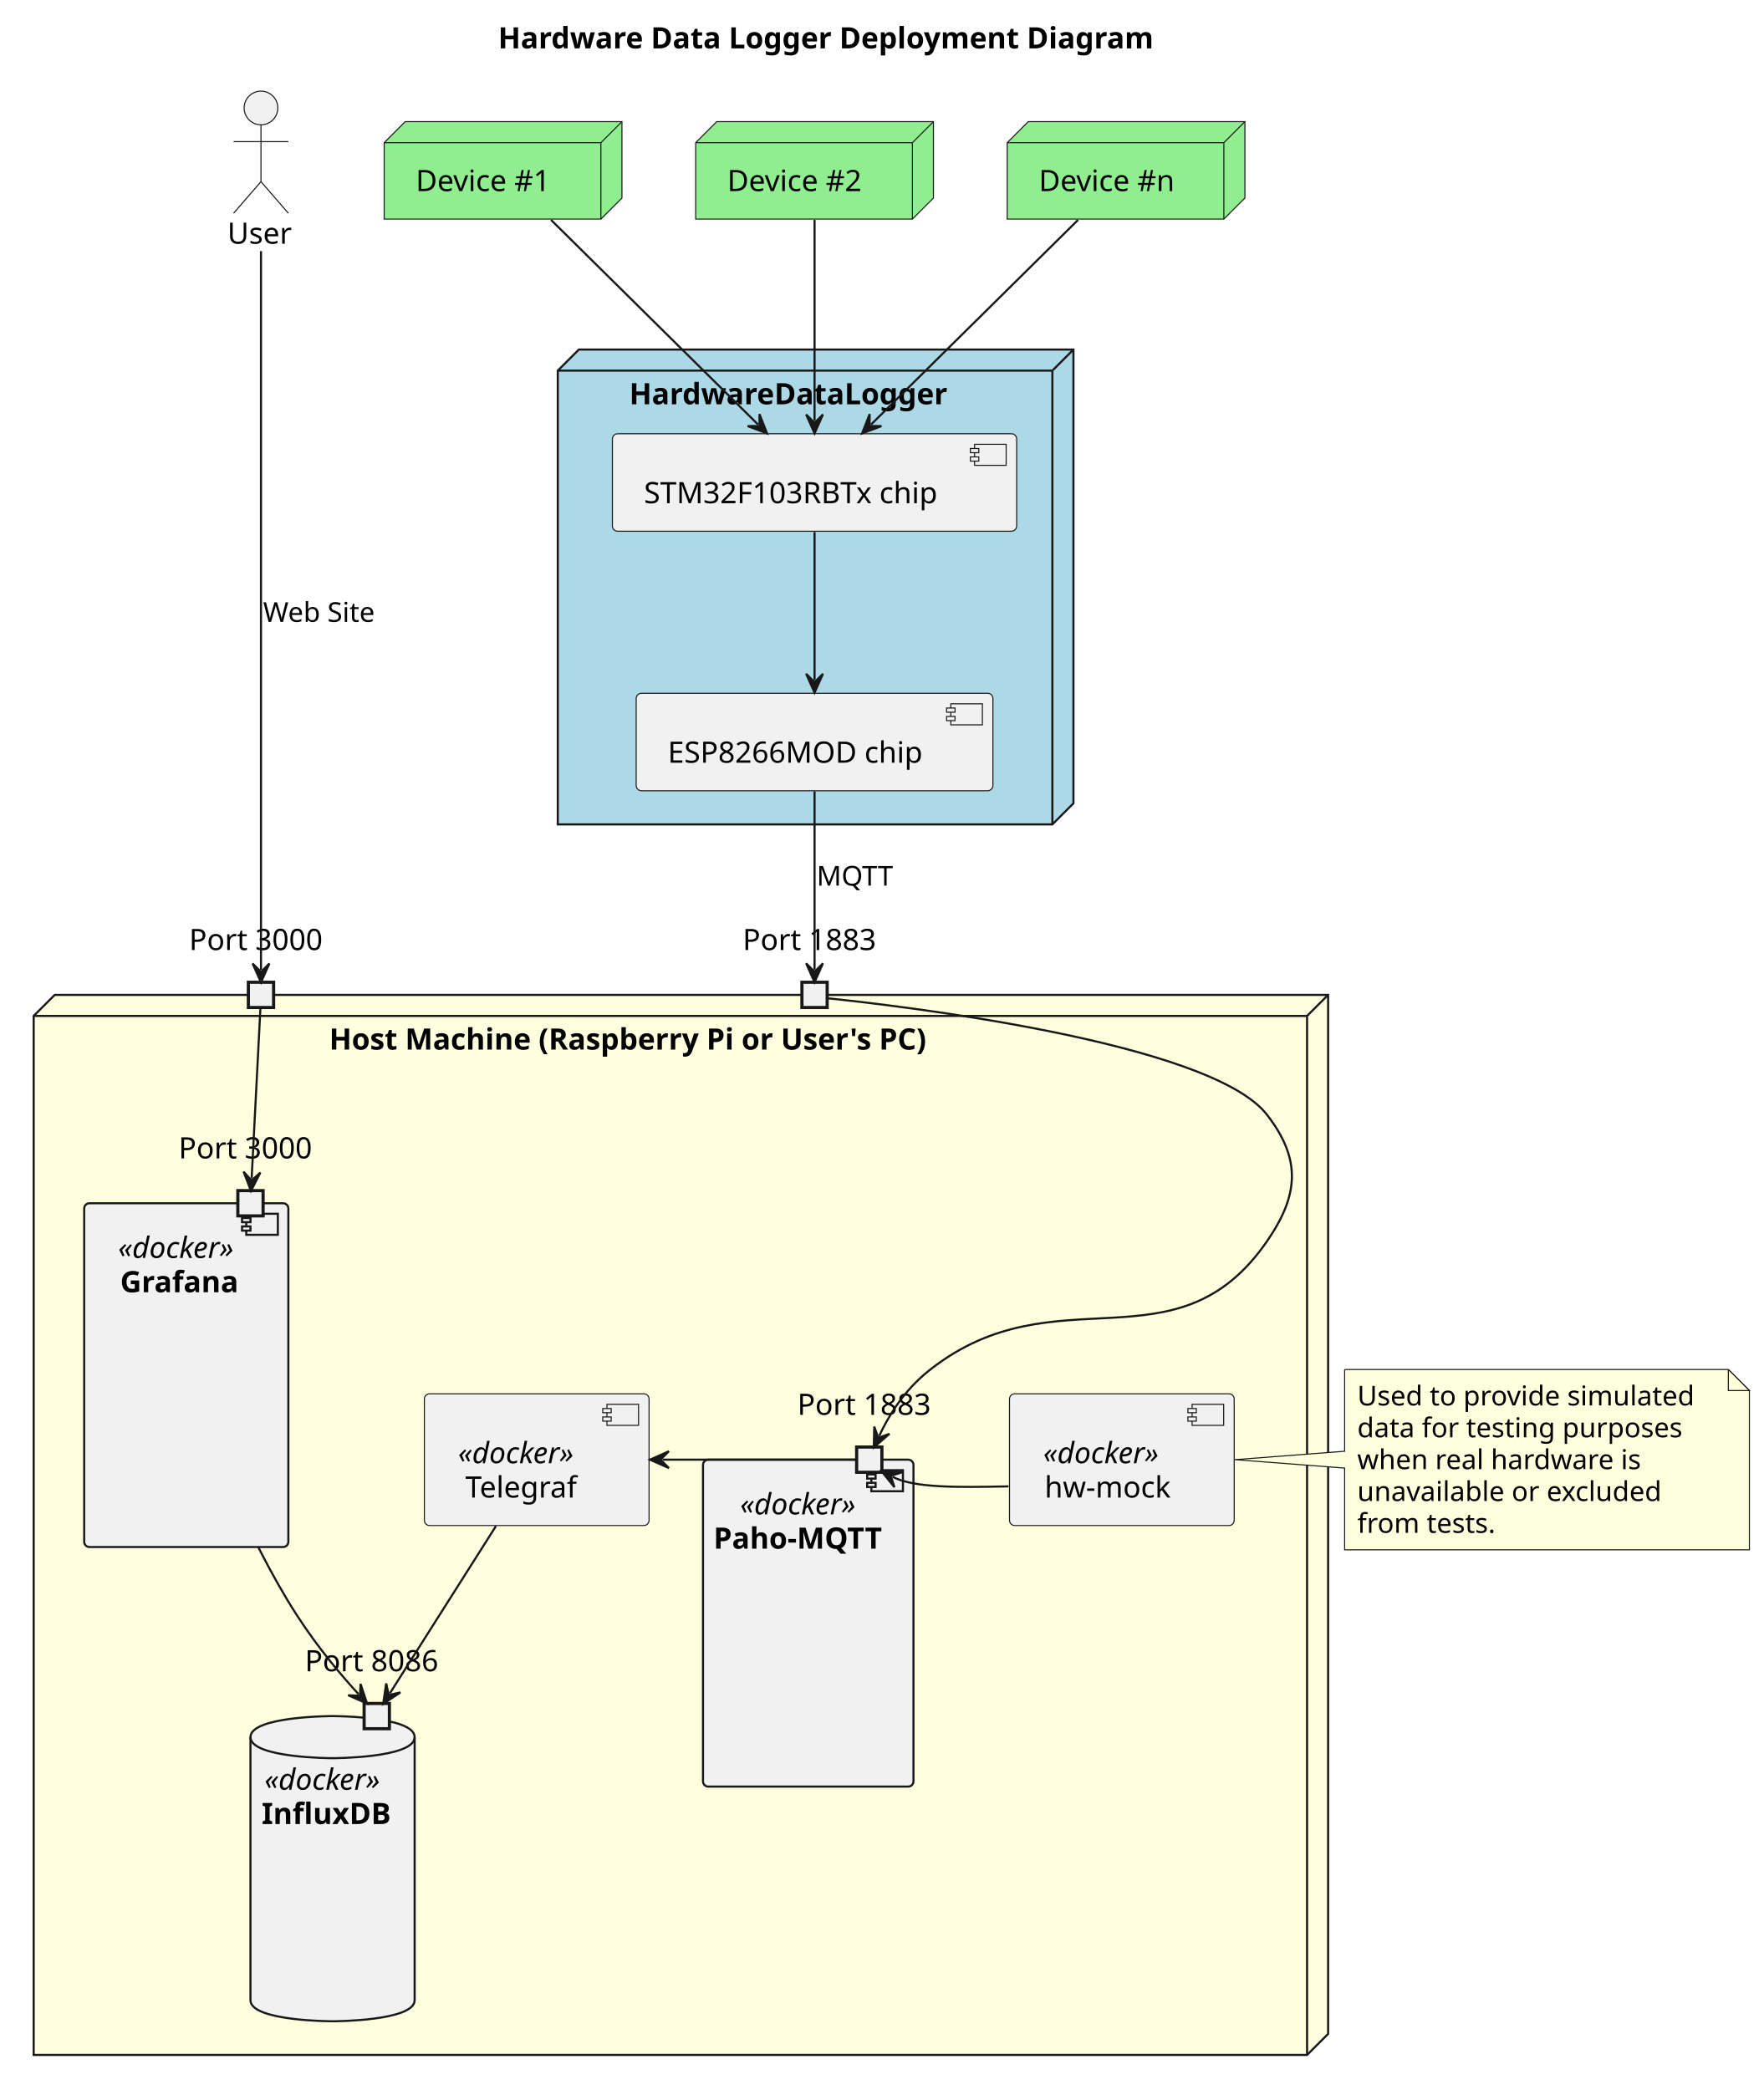
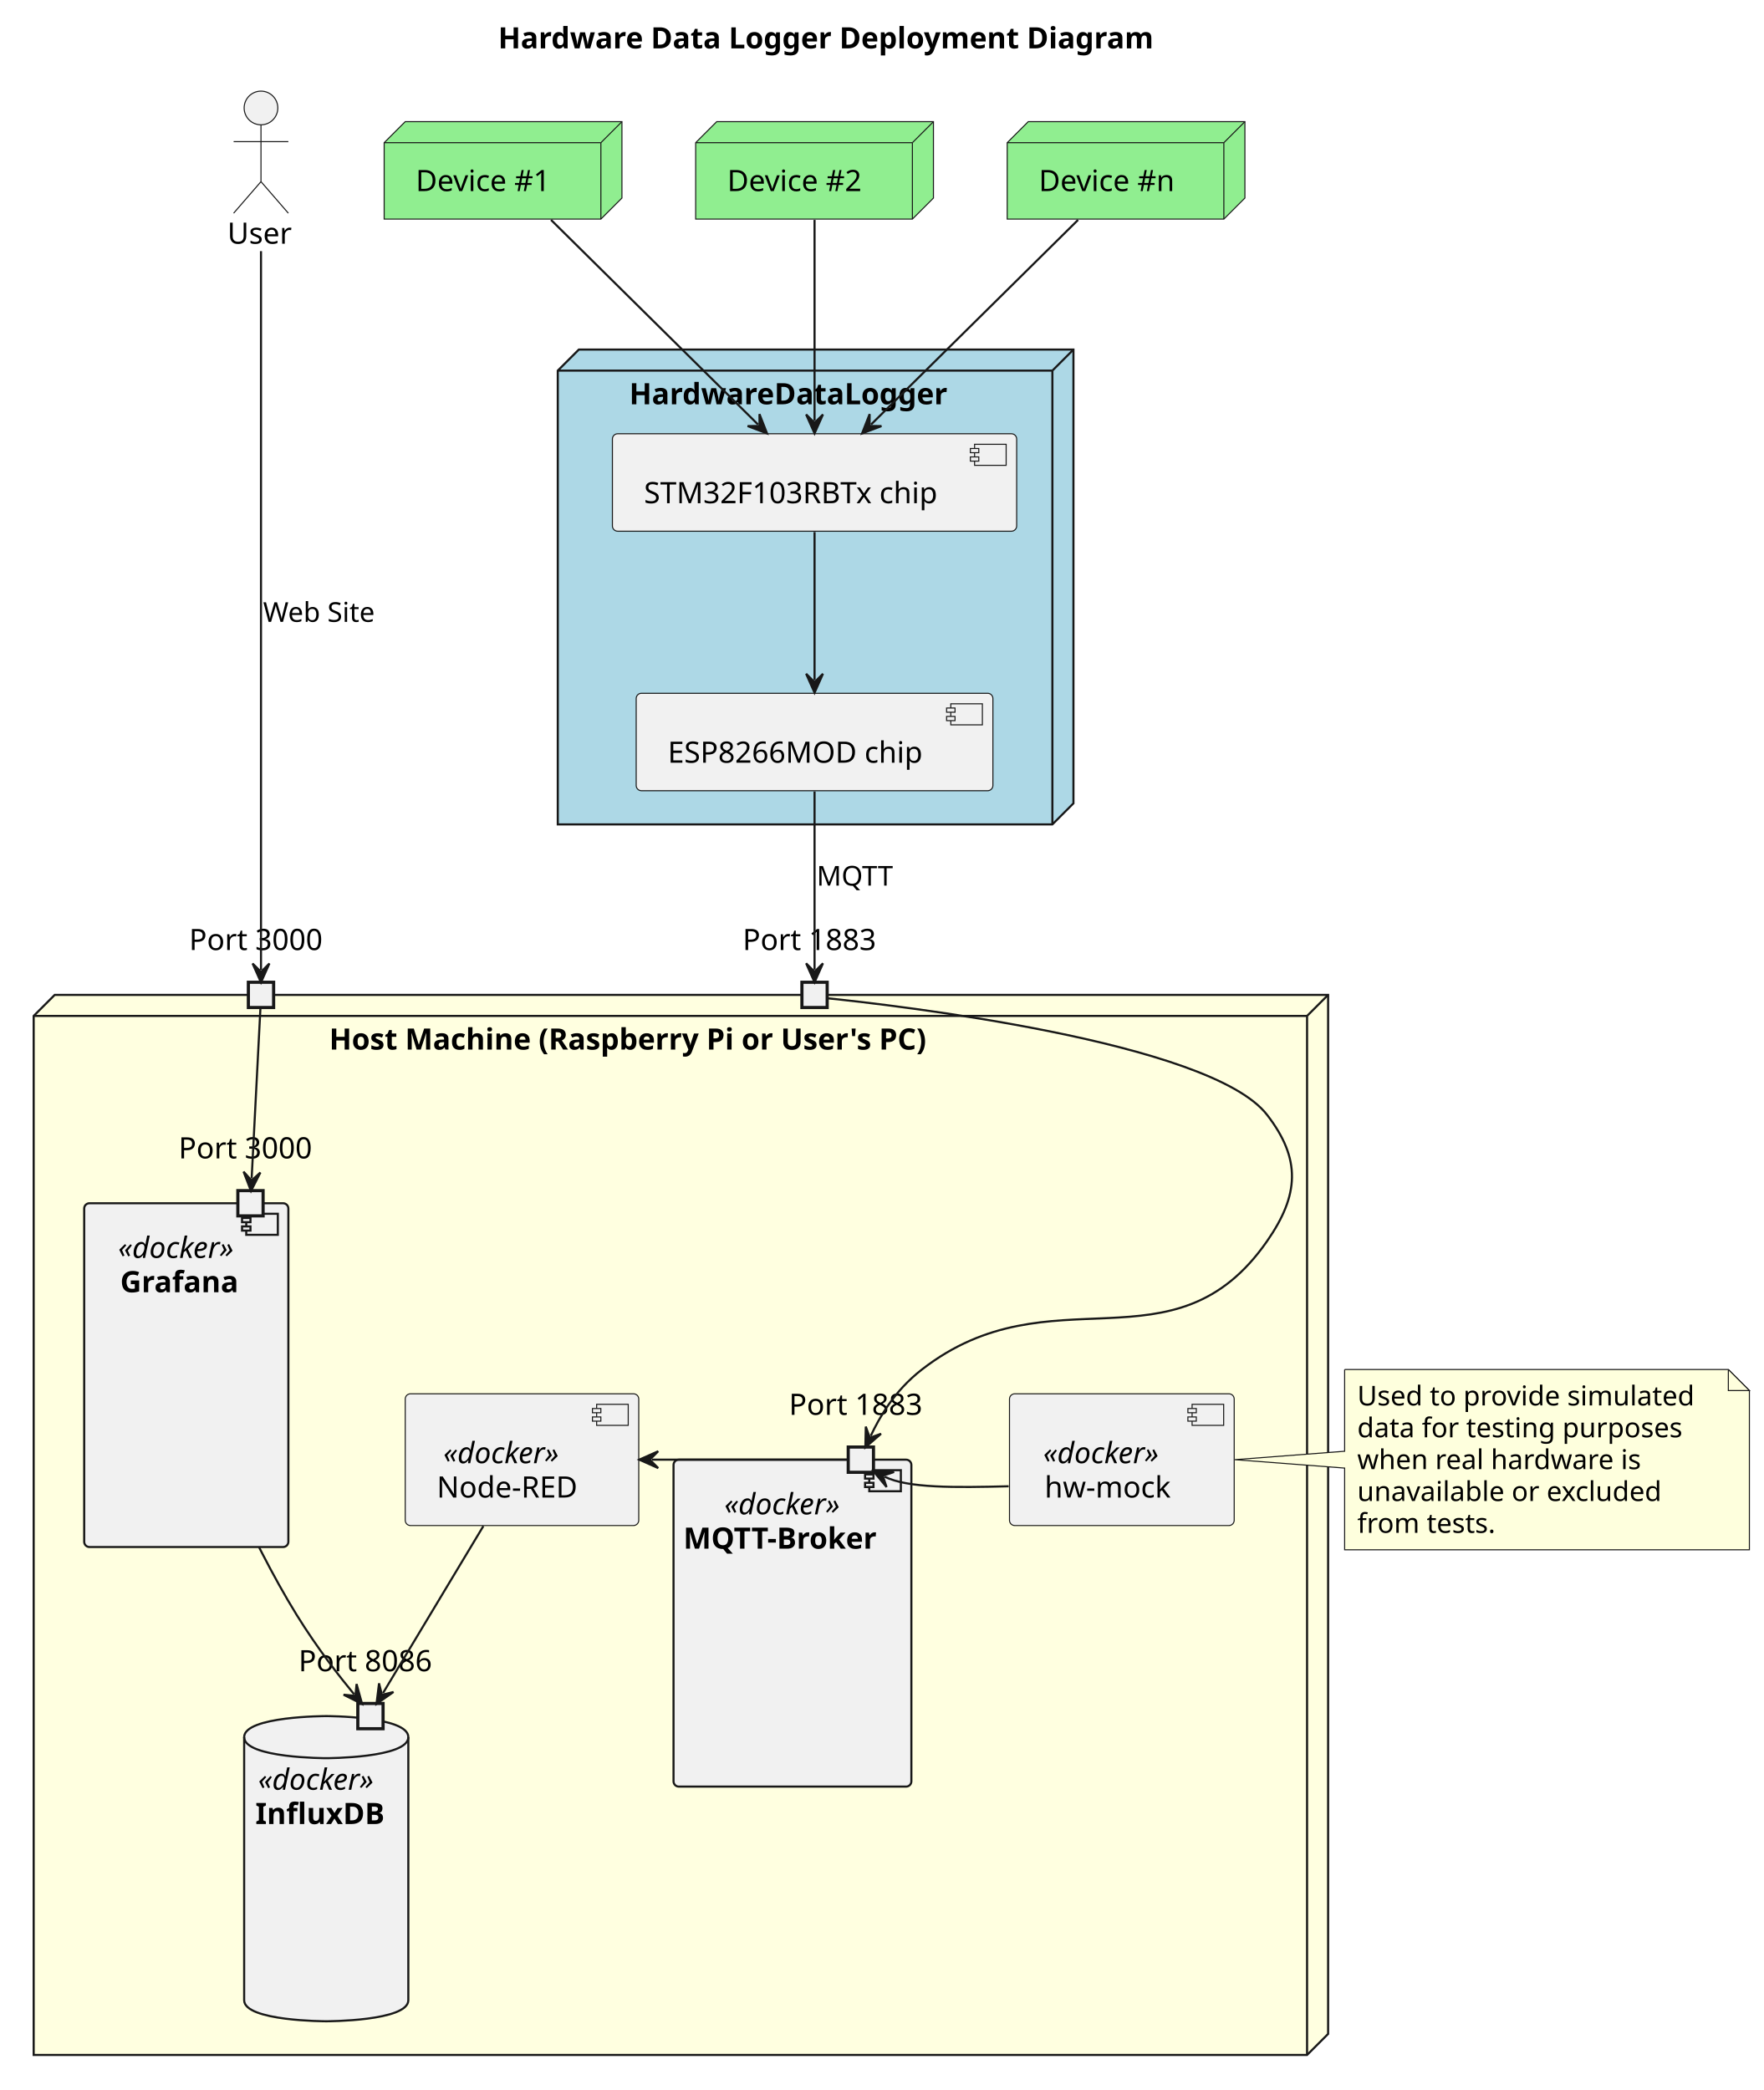
<svg xmlns="http://www.w3.org/2000/svg" contentStyleType="text/css" data-diagram-type="DESCRIPTION" height="993px" preserveAspectRatio="none" style="width:838px;height:993px;background:#FFFFFF;" version="1.1" viewBox="0 0 838 993" width="838px" zoomAndPan="magnify">
  <defs />
  <g>
-     <text fill="#000000" font-family="sans-serif" font-size="14" font-weight="bold" lengthAdjust="spacing" textLength="350.807" x="236.674" y="22.995">Hardware Data Logger Deployment Diagram</text>
-     <g id="cluster_HardwareDataLogger">
+     <g class="title" data-source-line="1">
+       <text fill="#000000" font-family="sans-serif" font-size="14" font-weight="bold" lengthAdjust="spacing" textLength="350.807" x="236.674" y="22.995">Hardware Data Logger Deployment Diagram</text>
+     </g>
+     <g class="cluster" data-entity="HardwareDataLogger" data-source-line="10" data-uid="ent0006" id="cluster_HardwareDataLogger">
      <polygon fill="#ADD8E6" points="265,176.087,275,166.087,510,166.087,510,381.687,500,391.687,265,391.687,265,176.087" style="stroke:#181818;stroke-width:1;" />
      <line style="stroke:#181818;stroke-width:1;" x1="500" x2="510" y1="176.087" y2="166.087" />
      <line style="stroke:#181818;stroke-width:1;" x1="265" x2="500" y1="176.087" y2="176.087" />
      <line style="stroke:#181818;stroke-width:1;" x1="500" x2="500" y1="176.087" y2="391.687" />
      <text fill="#000000" font-family="sans-serif" font-size="14" font-weight="bold" lengthAdjust="spacing" textLength="169.06" x="298.97" y="192.082">HardwareDataLogger</text>
    </g>
-     <g id="cluster_Host Machine (Raspberry Pi or User's PC)">
+     <g class="cluster" data-entity="Host Machine .Raspberry Pi or User.s PC." data-source-line="17" data-uid="ent0010" id="cluster_Host Machine .Raspberry Pi or User.s PC.">
      <polygon fill="#FFFFE0" points="16,482.687,26,472.687,631,472.687,631,966.347,621,976.347,16,976.347,16,482.687" style="stroke:#181818;stroke-width:1;" />
      <line style="stroke:#181818;stroke-width:1;" x1="621" x2="631" y1="482.687" y2="472.687" />
      <line style="stroke:#181818;stroke-width:1;" x1="16" x2="621" y1="482.687" y2="482.687" />
      <line style="stroke:#181818;stroke-width:1;" x1="621" x2="621" y1="482.687" y2="976.347" />
      <text fill="#000000" font-family="sans-serif" font-size="14" font-weight="bold" lengthAdjust="spacing" textLength="326.177" x="156.412" y="498.682">Host Machine (Raspberry Pi or User's PC)</text>
    </g>
-     <g id="cluster_grafana">
+     <g class="cluster" data-entity="grafana" data-source-line="21" data-uid="ent0013" id="cluster_grafana">
      <rect fill="#F1F1F1" height="163.33" rx="2.5" ry="2.5" style="stroke:#181818;stroke-width:1;" width="97" x="40" y="571.687" />
      <rect fill="#F1F1F1" height="10" style="stroke:#181818;stroke-width:1;" width="15" x="117" y="576.687" />
      <rect fill="#F1F1F1" height="2" style="stroke:#181818;stroke-width:1;" width="4" x="115" y="578.687" />
      <rect fill="#F1F1F1" height="2" style="stroke:#181818;stroke-width:1;" width="4" x="115" y="582.687" />
      <text fill="#000000" font-family="sans-serif" font-size="14" font-style="italic" lengthAdjust="spacing" textLength="64.757" x="56.122" y="597.682">«docker»</text>
      <text fill="#000000" font-family="sans-serif" font-size="14" font-weight="bold" lengthAdjust="spacing" textLength="62.795" x="57.102" y="613.979">Grafana</text>
    </g>
-     <g id="cluster_influx_db">
-       <path d="M119,825.347 C119,815.347 158,815.347 158,815.347 C158,815.347 197,815.347 197,825.347 L197,950.347 C197,960.347 158,960.347 158,960.347 C158,960.347 119,960.347 119,950.347 L119,825.347 " fill="#F1F1F1" style="stroke:#181818;stroke-width:1;" />
-       <path d="M119,825.347 C119,835.347 158,835.347 158,835.347 C158,835.347 197,835.347 197,825.347 " fill="none" style="stroke:#181818;stroke-width:1;" />
-       <text fill="#000000" font-family="sans-serif" font-size="14" font-style="italic" lengthAdjust="spacing" textLength="64.757" x="125.622" y="850.342">«docker»</text>
-       <text fill="#000000" font-family="sans-serif" font-size="14" font-weight="bold" lengthAdjust="spacing" textLength="67.355" x="124.323" y="866.639">InfluxDB</text>
+     <g class="cluster" data-entity="influx_db" data-source-line="25" data-uid="ent0015" id="cluster_influx_db">
+       <path d="M116,825.347 C116,815.347 155,815.347 155,815.347 C155,815.347 194,815.347 194,825.347 L194,950.347 C194,960.347 155,960.347 155,960.347 C155,960.347 116,960.347 116,950.347 L116,825.347" fill="#F1F1F1" style="stroke:#181818;stroke-width:1;" />
+       <path d="M116,825.347 C116,835.347 155,835.347 155,835.347 C155,835.347 194,835.347 194,825.347" fill="none" style="stroke:#181818;stroke-width:1;" />
+       <text fill="#000000" font-family="sans-serif" font-size="14" font-style="italic" lengthAdjust="spacing" textLength="64.757" x="122.622" y="850.342">«docker»</text>
+       <text fill="#000000" font-family="sans-serif" font-size="14" font-weight="bold" lengthAdjust="spacing" textLength="67.355" x="121.323" y="866.639">InfluxDB</text>
    </g>
-     <g id="cluster_Paho-MQTT">
-       <rect fill="#F1F1F1" height="155.33" rx="2.5" ry="2.5" style="stroke:#181818;stroke-width:1;" width="100" x="334" y="693.517" />
-       <rect fill="#F1F1F1" height="10" style="stroke:#181818;stroke-width:1;" width="15" x="414" y="698.517" />
-       <rect fill="#F1F1F1" height="2" style="stroke:#181818;stroke-width:1;" width="4" x="412" y="700.517" />
-       <rect fill="#F1F1F1" height="2" style="stroke:#181818;stroke-width:1;" width="4" x="412" y="704.517" />
-       <text fill="#000000" font-family="sans-serif" font-size="14" font-style="italic" lengthAdjust="spacing" textLength="64.757" x="351.622" y="719.512">«docker»</text>
-       <text fill="#000000" font-family="sans-serif" font-size="14" font-weight="bold" lengthAdjust="spacing" textLength="90.036" x="338.982" y="735.809">Paho-MQTT</text>
+     <g class="cluster" data-entity="MQTT-Broker" data-source-line="32" data-uid="ent0018" id="cluster_MQTT-Broker">
+       <rect fill="#F1F1F1" height="155.33" rx="2.5" ry="2.5" style="stroke:#181818;stroke-width:1;" width="113" x="320" y="693.517" />
+       <rect fill="#F1F1F1" height="10" style="stroke:#181818;stroke-width:1;" width="15" x="413" y="698.517" />
+       <rect fill="#F1F1F1" height="2" style="stroke:#181818;stroke-width:1;" width="4" x="411" y="700.517" />
+       <rect fill="#F1F1F1" height="2" style="stroke:#181818;stroke-width:1;" width="4" x="411" y="704.517" />
+       <text fill="#000000" font-family="sans-serif" font-size="14" font-style="italic" lengthAdjust="spacing" textLength="64.757" x="344.122" y="719.512">«docker»</text>
+       <text fill="#000000" font-family="sans-serif" font-size="14" font-weight="bold" lengthAdjust="spacing" textLength="103.647" x="324.677" y="735.809">MQTT-Broker</text>
    </g>
-     <g id="elem_STM32F103RBTx chip">
+     <g class="entity" data-entity="STM32F103RBTx chip" data-source-line="11" data-uid="ent0007" id="entity_STM32F103RBTx chip">
      <rect fill="#F1F1F1" height="46.297" rx="2.5" ry="2.5" style="stroke:#181818;stroke-width:0.5;" width="192.072" x="290.96" y="206.087" />
      <rect fill="#F1F1F1" height="10" style="stroke:#181818;stroke-width:0.5;" width="15" x="463.032" y="211.087" />
      <rect fill="#F1F1F1" height="2" style="stroke:#181818;stroke-width:0.5;" width="4" x="461.032" y="213.087" />
      <rect fill="#F1F1F1" height="2" style="stroke:#181818;stroke-width:0.5;" width="4" x="461.032" y="217.087" />
      <text fill="#000000" font-family="sans-serif" font-size="14" lengthAdjust="spacing" textLength="152.072" x="305.96" y="239.082">STM32F103RBTx chip</text>
    </g>
-     <g id="elem_ESP8266MOD chip">
+     <g class="entity" data-entity="ESP8266MOD chip" data-source-line="12" data-uid="ent0008" id="entity_ESP8266MOD chip">
      <rect fill="#F1F1F1" height="46.297" rx="2.5" ry="2.5" style="stroke:#181818;stroke-width:0.5;" width="169.48" x="302.26" y="329.387" />
      <rect fill="#F1F1F1" height="10" style="stroke:#181818;stroke-width:0.5;" width="15" x="451.74" y="334.387" />
      <rect fill="#F1F1F1" height="2" style="stroke:#181818;stroke-width:0.5;" width="4" x="449.74" y="336.387" />
      <rect fill="#F1F1F1" height="2" style="stroke:#181818;stroke-width:0.5;" width="4" x="449.74" y="340.387" />
      <text fill="#000000" font-family="sans-serif" font-size="14" lengthAdjust="spacing" textLength="129.48" x="317.26" y="362.382">ESP8266MOD chip</text>
    </g>
-     <text fill="#000000" font-family="sans-serif" font-size="14" lengthAdjust="spacing" textLength="68.332" x="89.834" y="451.385">Port 3000</text>
-     <rect fill="#F1F1F1" height="12" style="stroke:#181818;stroke-width:1.5;" width="12" x="118" y="466.687" />
-     <text fill="#000000" font-family="sans-serif" font-size="14" lengthAdjust="spacing" textLength="68.332" x="352.834" y="451.385">Port 1883</text>
-     <rect fill="#F1F1F1" height="12" style="stroke:#181818;stroke-width:1.5;" width="12" x="381" y="466.687" />
-     <text fill="#000000" font-family="sans-serif" font-size="14" lengthAdjust="spacing" textLength="68.332" x="84.834" y="550.385">Port 3000</text>
-     <rect fill="#F1F1F1" height="12" style="stroke:#181818;stroke-width:1.5;" width="12" x="113" y="565.687" />
-     <text fill="#000000" font-family="sans-serif" font-size="14" lengthAdjust="spacing" textLength="68.332" x="144.834" y="794.045">Port 8086</text>
-     <rect fill="#F1F1F1" height="12" style="stroke:#181818;stroke-width:1.5;" width="12" x="173" y="809.347" />
-     <g id="elem_telegraf">
-       <rect fill="#F1F1F1" height="62.594" rx="2.5" ry="2.5" style="stroke:#181818;stroke-width:0.5;" width="106.757" x="201.62" y="662.217" />
-       <rect fill="#F1F1F1" height="10" style="stroke:#181818;stroke-width:0.5;" width="15" x="288.377" y="667.217" />
-       <rect fill="#F1F1F1" height="2" style="stroke:#181818;stroke-width:0.5;" width="4" x="286.377" y="669.217" />
-       <rect fill="#F1F1F1" height="2" style="stroke:#181818;stroke-width:0.5;" width="4" x="286.377" y="673.217" />
-       <text fill="#000000" font-family="sans-serif" font-size="14" font-style="italic" lengthAdjust="spacing" textLength="64.757" x="217.62" y="695.212">«docker»</text>
-       <text fill="#000000" font-family="sans-serif" font-size="14" lengthAdjust="spacing" textLength="57.818" x="221.089" y="711.509">Telegraf</text>
+     <g class="entity" data-entity="Port 3000" data-source-line="18" data-uid="ent0011" id="entity_Port 3000">
+       <text fill="#000000" font-family="sans-serif" font-size="14" lengthAdjust="spacing" textLength="68.332" x="89.834" y="451.385">Port 3000</text>
+       <rect fill="#F1F1F1" height="12" style="stroke:#181818;stroke-width:1.5;" width="12" x="118" y="466.687" />
    </g>
-     <text fill="#000000" font-family="sans-serif" font-size="14" lengthAdjust="spacing" textLength="68.332" x="378.834" y="672.215">Port 1883</text>
-     <rect fill="#F1F1F1" height="12" style="stroke:#181818;stroke-width:1.5;" width="12" x="407" y="687.517" />
-     <g id="elem_hw_mock">
+     <g class="entity" data-entity="Port 1883" data-source-line="19" data-uid="ent0012" id="entity_Port 1883">
+       <text fill="#000000" font-family="sans-serif" font-size="14" lengthAdjust="spacing" textLength="68.332" x="352.834" y="451.385">Port 1883</text>
+       <rect fill="#F1F1F1" height="12" style="stroke:#181818;stroke-width:1.5;" width="12" x="381" y="466.687" />
+     </g>
+     <g class="entity" data-entity="grafana_web" data-source-line="22" data-uid="ent0014" id="entity_grafana_web">
+       <text fill="#000000" font-family="sans-serif" font-size="14" lengthAdjust="spacing" textLength="68.332" x="84.834" y="550.385">Port 3000</text>
+       <rect fill="#F1F1F1" height="12" style="stroke:#181818;stroke-width:1.5;" width="12" x="113" y="565.687" />
+     </g>
+     <g class="entity" data-entity="influx_io" data-source-line="26" data-uid="ent0016" id="entity_influx_io">
+       <text fill="#000000" font-family="sans-serif" font-size="14" lengthAdjust="spacing" textLength="68.332" x="141.834" y="794.045">Port 8086</text>
+       <rect fill="#F1F1F1" height="12" style="stroke:#181818;stroke-width:1.5;" width="12" x="170" y="809.347" />
+     </g>
+     <g class="entity" data-entity="node_red" data-source-line="29" data-uid="ent0017" id="entity_node_red">
+       <rect fill="#F1F1F1" height="62.594" rx="2.5" ry="2.5" style="stroke:#181818;stroke-width:0.5;" width="110.943" x="192.53" y="662.217" />
+       <rect fill="#F1F1F1" height="10" style="stroke:#181818;stroke-width:0.5;" width="15" x="283.473" y="667.217" />
+       <rect fill="#F1F1F1" height="2" style="stroke:#181818;stroke-width:0.5;" width="4" x="281.473" y="669.217" />
+       <rect fill="#F1F1F1" height="2" style="stroke:#181818;stroke-width:0.5;" width="4" x="281.473" y="673.217" />
+       <text fill="#000000" font-family="sans-serif" font-size="14" font-style="italic" lengthAdjust="spacing" textLength="64.757" x="210.623" y="695.212">«docker»</text>
+       <text fill="#000000" font-family="sans-serif" font-size="14" lengthAdjust="spacing" textLength="70.943" x="207.53" y="711.509">Node-RED</text>
+     </g>
+     <g class="entity" data-entity="mqtt_io" data-source-line="33" data-uid="ent0019" id="entity_mqtt_io">
+       <text fill="#000000" font-family="sans-serif" font-size="14" lengthAdjust="spacing" textLength="68.332" x="374.834" y="672.215">Port 1883</text>
+       <rect fill="#F1F1F1" height="12" style="stroke:#181818;stroke-width:1.5;" width="12" x="403" y="687.517" />
+     </g>
+     <g class="entity" data-entity="hw_mock" data-source-line="36" data-uid="ent0020" id="entity_hw_mock">
      <rect fill="#F1F1F1" height="62.594" rx="2.5" ry="2.5" style="stroke:#181818;stroke-width:0.5;" width="106.757" x="479.62" y="662.217" />
      <rect fill="#F1F1F1" height="10" style="stroke:#181818;stroke-width:0.5;" width="15" x="566.377" y="667.217" />
      <rect fill="#F1F1F1" height="2" style="stroke:#181818;stroke-width:0.5;" width="4" x="564.377" y="669.217" />
      <rect fill="#F1F1F1" height="2" style="stroke:#181818;stroke-width:0.5;" width="4" x="564.377" y="673.217" />
      <text fill="#000000" font-family="sans-serif" font-size="14" font-style="italic" lengthAdjust="spacing" textLength="64.757" x="495.62" y="695.212">«docker»</text>
      <text fill="#000000" font-family="sans-serif" font-size="14" lengthAdjust="spacing" textLength="63.383" x="496.307" y="711.509">hw-mock</text>
    </g>
-     <g id="elem_User">
+     <g class="entity" data-entity="User" data-source-line="4" data-uid="ent0002" id="entity_User">
      <ellipse cx="123.995" cy="51.297" fill="#F1F1F1" rx="8" ry="8" style="stroke:#181818;stroke-width:0.5;" />
-       <path d="M123.995,59.297 L123.995,86.297 M110.995,67.297 L136.995,67.297 M123.995,86.297 L110.995,101.297 M123.995,86.297 L136.995,101.297 " fill="none" style="stroke:#181818;stroke-width:0.5;" />
+       <path d="M123.995,59.297 L123.995,86.297 M110.995,67.297 L136.995,67.297 M123.995,86.297 L110.995,101.297 M123.995,86.297 L136.995,101.297" fill="none" style="stroke:#181818;stroke-width:0.5;" />
      <text fill="#000000" font-family="sans-serif" font-size="14" lengthAdjust="spacing" textLength="31.91" x="108.04" y="115.792">User</text>
    </g>
-     <g id="elem_device_1">
+     <g class="entity" data-entity="device_1" data-source-line="6" data-uid="ent0003" id="entity_device_1">
      <polygon fill="#90EE90" points="182.52,67.797,192.52,57.797,295.487,57.797,295.487,94.094,285.487,104.094,182.52,104.094,182.52,67.797" style="stroke:#181818;stroke-width:0.5;" />
      <line style="stroke:#181818;stroke-width:0.5;" x1="285.487" x2="295.487" y1="67.797" y2="57.797" />
      <line style="stroke:#181818;stroke-width:0.5;" x1="182.52" x2="285.487" y1="67.797" y2="67.797" />
      <line style="stroke:#181818;stroke-width:0.5;" x1="285.487" x2="285.487" y1="67.797" y2="104.094" />
      <text fill="#000000" font-family="sans-serif" font-size="14" lengthAdjust="spacing" textLength="72.967" x="197.52" y="90.792">Device #1</text>
    </g>
-     <g id="elem_device_2">
+     <g class="entity" data-entity="device_2" data-source-line="7" data-uid="ent0004" id="entity_device_2">
      <polygon fill="#90EE90" points="330.52,67.797,340.52,57.797,443.487,57.797,443.487,94.094,433.487,104.094,330.52,104.094,330.52,67.797" style="stroke:#181818;stroke-width:0.5;" />
      <line style="stroke:#181818;stroke-width:0.5;" x1="433.487" x2="443.487" y1="67.797" y2="57.797" />
      <line style="stroke:#181818;stroke-width:0.5;" x1="330.52" x2="433.487" y1="67.797" y2="67.797" />
      <line style="stroke:#181818;stroke-width:0.5;" x1="433.487" x2="433.487" y1="67.797" y2="104.094" />
      <text fill="#000000" font-family="sans-serif" font-size="14" lengthAdjust="spacing" textLength="72.967" x="345.52" y="90.792">Device #2</text>
    </g>
-     <g id="elem_device_n">
+     <g class="entity" data-entity="device_n" data-source-line="8" data-uid="ent0005" id="entity_device_n">
      <polygon fill="#90EE90" points="478.53,67.797,488.53,57.797,591.463,57.797,591.463,94.094,581.463,104.094,478.53,104.094,478.53,67.797" style="stroke:#181818;stroke-width:0.5;" />
      <line style="stroke:#181818;stroke-width:0.5;" x1="581.463" x2="591.463" y1="67.797" y2="57.797" />
      <line style="stroke:#181818;stroke-width:0.5;" x1="478.53" x2="581.463" y1="67.797" y2="67.797" />
      <line style="stroke:#181818;stroke-width:0.5;" x1="581.463" x2="581.463" y1="67.797" y2="104.094" />
      <text fill="#000000" font-family="sans-serif" font-size="14" lengthAdjust="spacing" textLength="72.933" x="493.53" y="90.792">Device #n</text>
    </g>
-     <g id="elem_GMN30">
-       <path d="M638.85,650.687 L638.85,689.517 L586.66,693.517 L638.85,697.517 L638.85,736.351 A0,0 0 0 0 638.85,736.351 L831.154,736.351 A0,0 0 0 0 831.154,736.351 L831.154,660.687 L821.154,650.687 L638.85,650.687 A0,0 0 0 0 638.85,650.687 " fill="#FEFFDD" style="stroke:#181818;stroke-width:0.5;" />
-       <path d="M821.154,650.687 L821.154,660.687 L831.154,660.687 L821.154,650.687 " fill="#FEFFDD" style="stroke:#181818;stroke-width:0.5;" />
+     <g class="entity" data-entity="GMN30" data-source-line="50" data-uid="ent0031" id="entity_GMN30">
+       <path d="M638.85,650.687 L638.85,689.517 L586.66,693.517 L638.85,697.517 L638.85,736.351 A0,0 0 0 0 638.85,736.351 L831.154,736.351 A0,0 0 0 0 831.154,736.351 L831.154,660.687 L821.154,650.687 L638.85,650.687 A0,0 0 0 0 638.85,650.687" fill="#FEFFDD" style="stroke:#181818;stroke-width:0.5;" />
+       <path d="M821.154,650.687 L821.154,660.687 L831.154,660.687 L821.154,650.687" fill="#FEFFDD" style="stroke:#181818;stroke-width:0.5;" />
      <text fill="#000000" font-family="sans-serif" font-size="13" lengthAdjust="spacing" textLength="171.304" x="644.85" y="667.754">Used to provide simulated</text>
      <text fill="#000000" font-family="sans-serif" font-size="13" lengthAdjust="spacing" textLength="164.208" x="644.85" y="682.887">data for testing purposes</text>
      <text fill="#000000" font-family="sans-serif" font-size="13" lengthAdjust="spacing" textLength="144.555" x="644.85" y="698.019">when real hardware is</text>
      <text fill="#000000" font-family="sans-serif" font-size="13" lengthAdjust="spacing" textLength="155.911" x="644.85" y="713.152">unavailable or excluded</text>
      <text fill="#000000" font-family="sans-serif" font-size="13" lengthAdjust="spacing" textLength="70.541" x="644.85" y="728.285">from tests.</text>
    </g>
-     <g id="link_STM32F103RBTx chip_ESP8266MOD chip">
-       <path d="M387,252.767 C387,274.557 387,301.377 387,323.127 " fill="none" id="STM32F103RBTx chip-to-ESP8266MOD chip" style="stroke:#181818;stroke-width:1;" />
+     <g class="link" data-entity-1="STM32F103RBTx chip" data-entity-2="ESP8266MOD chip" data-source-line="14" data-uid="lnk9" id="link_STM32F103RBTx chip_ESP8266MOD chip">
+       <path d="M387,252.767 C387,274.557 387,301.377 387,323.127" fill="none" id="STM32F103RBTx chip-to-ESP8266MOD chip" style="stroke:#181818;stroke-width:1;" />
      <polygon fill="#181818" points="387,329.127,391,320.127,387,324.127,383,320.127,387,329.127" style="stroke:#181818;stroke-width:1;" />
    </g>
-     <g id="link_Port 3000_grafana_web">
-       <path d="M123.75,478.627 C122.89,495.307 120.409,543.385 119.559,559.875 " fill="none" id="Port 3000-to-grafana_web" style="stroke:#181818;stroke-width:1;" />
+     <g class="link" data-entity-1="Port 3000" data-entity-2="grafana_web" data-source-line="39" data-uid="lnk21" id="link_Port 3000_grafana_web">
+       <path d="M123.75,478.627 C122.89,495.307 120.409,543.385 119.559,559.875" fill="none" id="Port 3000-to-grafana_web" style="stroke:#181818;stroke-width:1;" />
      <polygon fill="#181818" points="119.25,565.867,123.708,557.085,119.507,560.874,115.719,556.673,119.25,565.867" style="stroke:#181818;stroke-width:1;" />
    </g>
-     <g id="link_mqtt_io_Port 1883">
-       <path d="M417.712,682.241 C421.772,673.641 428.78,661.037 442,650.687 C501.91,603.757 558.82,652.357 602,589.687 C617.13,567.727 618.31,550.787 602,529.687 C574.99,494.737 424.26,477.497 392.77,474.257 " fill="none" id="mqtt_io-backto-Port 1883" style="stroke:#181818;stroke-width:1;" />
-       <polygon fill="#181818" points="415.15,687.667,422.609,681.236,417.285,683.145,415.375,677.821,415.15,687.667" style="stroke:#181818;stroke-width:1;" />
+     <g class="link" data-entity-1="mqtt_io" data-entity-2="Port 1883" data-source-line="40" data-uid="lnk23" id="link_mqtt_io_Port 1883">
+       <path d="M413.691,682.226 C417.741,673.606 424.74,660.987 438,650.687 C499.42,602.977 557.62,653.547 602,589.687 C617.22,567.787 618.31,550.787 602,529.687 C574.99,494.737 424.26,477.497 392.77,474.257" fill="none" id="mqtt_io-backto-Port 1883" style="stroke:#181818;stroke-width:1;" />
+       <polygon fill="#181818" points="411.14,687.657,418.587,681.212,413.266,683.131,411.347,677.81,411.14,687.657" style="stroke:#181818;stroke-width:1;" />
    </g>
-     <g id="link_grafana_influx_io">
-       <path d="M122.731,735.118 C122.77,735.194 122.809,735.27 122.848,735.346 C123.003,735.651 123.159,735.956 123.315,736.262 C123.628,736.873 123.943,737.487 124.261,738.102 C129.347,747.942 135.06,758.182 141,767.347 C151.61,783.727 162.817,796.683 170.367,804.963 " fill="none" id="grafana-to-influx_io" style="stroke:#181818;stroke-width:1;" />
-       <polygon fill="#181818" points="174.41,809.397,171.302,800.051,171.041,805.702,165.39,805.442,174.41,809.397" style="stroke:#181818;stroke-width:1;" />
+     <g class="link" data-entity-1="grafana" data-entity-2="influx_io" data-source-line="42" data-uid="lnk24" id="link_grafana_influx_io">
+       <path d="M123.107,735.156 C123.146,735.232 123.184,735.308 123.223,735.383 C123.377,735.686 123.532,735.99 123.688,736.294 C123.999,736.902 124.312,737.513 124.627,738.124 C129.675,747.914 135.28,758.127 141,767.347 C151.08,783.597 161.416,796.695 168.226,804.965" fill="none" id="grafana-to-influx_io" style="stroke:#181818;stroke-width:1;" />
+       <polygon fill="#181818" points="172.04,809.597,169.407,800.107,168.862,805.737,163.231,805.192,172.04,809.597" style="stroke:#181818;stroke-width:1;" />
    </g>
-     <g id="link_telegraf_influx_io">
-       <path d="M235.63,725.067 C217.15,754.187 194.092,790.539 185.252,804.489 " fill="none" id="telegraf-to-influx_io" style="stroke:#181818;stroke-width:1;" />
-       <polygon fill="#181818" points="182.04,809.557,190.236,804.096,184.716,805.333,183.479,799.814,182.04,809.557" style="stroke:#181818;stroke-width:1;" />
+     <g class="link" data-entity-1="node_red" data-entity-2="influx_io" data-source-line="43" data-uid="lnk25" id="link_node_red_influx_io">
+       <path d="M229.65,725.067 C212.15,754.187 190.35,790.463 181.97,804.413" fill="none" id="node_red-to-influx_io" style="stroke:#181818;stroke-width:1;" />
+       <polygon fill="#181818" points="178.88,809.557,186.943,803.902,181.455,805.271,180.086,799.782,178.88,809.557" style="stroke:#181818;stroke-width:1;" />
    </g>
-     <g id="link_telegraf_mqtt_io">
-       <path d="M314.81,693.517 C352.29,693.517 392.46,693.517 407.22,693.517 " fill="none" id="telegraf-backto-mqtt_io" style="stroke:#181818;stroke-width:1;" />
-       <polygon fill="#181818" points="308.81,693.517,317.81,697.517,313.81,693.517,317.81,689.517,308.81,693.517" style="stroke:#181818;stroke-width:1;" />
+     <g class="link" data-entity-1="node_red" data-entity-2="mqtt_io" data-source-line="44" data-uid="lnk27" id="link_node_red_mqtt_io">
+       <path d="M309.72,693.517 C347.81,693.517 388.33,693.517 403.19,693.517" fill="none" id="node_red-backto-mqtt_io" style="stroke:#181818;stroke-width:1;" />
+       <polygon fill="#181818" points="303.72,693.517,312.72,697.517,308.72,693.517,312.72,689.517,303.72,693.517" style="stroke:#181818;stroke-width:1;" />
    </g>
-     <g id="link_mqtt_io_hw_mock">
-       <path d="M424.108,701.686 C434.498,707.015 454.86,706.697 479.15,706.207 " fill="none" id="mqtt_io-backto-hw_mock" style="stroke:#181818;stroke-width:1;" />
-       <polygon fill="#181818" points="418.77,698.947,424.952,706.614,423.219,701.229,428.603,699.496,418.77,698.947" style="stroke:#181818;stroke-width:1;" />
+     <g class="link" data-entity-1="mqtt_io" data-entity-2="hw_mock" data-source-line="45" data-uid="lnk29" id="link_mqtt_io_hw_mock">
+       <path d="M420.305,701.613 C431.315,707.073 453.58,706.807 479.23,706.157" fill="none" id="mqtt_io-backto-hw_mock" style="stroke:#181818;stroke-width:1;" />
+       <polygon fill="#181818" points="414.93,698.947,421.216,706.529,419.409,701.168,424.77,699.362,414.93,698.947" style="stroke:#181818;stroke-width:1;" />
    </g>
-     <g id="link_User_Port 3000">
-       <path d="M124,119.307 C124,208.857 124,424.937 124,460.767 " fill="none" id="User-to-Port 3000" style="stroke:#181818;stroke-width:1;" />
+     <g class="link" data-entity-1="User" data-entity-2="Port 3000" data-source-line="57" data-uid="lnk33" id="link_User_Port 3000">
+       <path d="M124,119.307 C124,208.857 124,424.937 124,460.767" fill="none" id="User-to-Port 3000" style="stroke:#181818;stroke-width:1;" />
      <polygon fill="#181818" points="124,466.767,128,457.767,124,461.767,120,457.767,124,466.767" style="stroke:#181818;stroke-width:1;" />
      <text fill="#000000" font-family="sans-serif" font-size="13" lengthAdjust="spacing" textLength="58.195" x="125" y="295.454">Web Site</text>
    </g>
-     <g id="link_ESP8266MOD chip_Port 1883">
-       <path d="M387,376.037 C387,404.427 387,445.387 387,460.697 " fill="none" id="ESP8266MOD chip-to-Port 1883" style="stroke:#181818;stroke-width:1;" />
+     <g class="link" data-entity-1="ESP8266MOD chip" data-entity-2="Port 1883" data-source-line="58" data-uid="lnk34" id="link_ESP8266MOD chip_Port 1883">
+       <path d="M387,376.037 C387,404.427 387,445.387 387,460.697" fill="none" id="ESP8266MOD chip-to-Port 1883" style="stroke:#181818;stroke-width:1;" />
      <polygon fill="#181818" points="387,466.697,391,457.697,387,461.697,383,457.697,387,466.697" style="stroke:#181818;stroke-width:1;" />
      <text fill="#000000" font-family="sans-serif" font-size="13" lengthAdjust="spacing" textLength="37.331" x="388" y="420.754">MQTT</text>
    </g>
-     <g id="link_device_1_STM32F103RBTx chip">
-       <path d="M261.8,104.477 C289.69,132.047 332.353,174.219 360.153,201.699 " fill="none" id="device_1-to-STM32F103RBTx chip" style="stroke:#181818;stroke-width:1;" />
+     <g class="link" data-entity-1="device_1" data-entity-2="STM32F103RBTx chip" data-source-line="60" data-uid="lnk35" id="link_device_1_STM32F103RBTx chip">
+       <path d="M261.8,104.477 C289.69,132.047 332.353,174.219 360.153,201.699" fill="none" id="device_1-to-STM32F103RBTx chip" style="stroke:#181818;stroke-width:1;" />
      <polygon fill="#181818" points="364.42,205.917,360.831,196.745,360.864,202.402,355.207,202.435,364.42,205.917" style="stroke:#181818;stroke-width:1;" />
    </g>
-     <g id="link_device_2_STM32F103RBTx chip">
-       <path d="M387,104.477 C387,132.047 387,172.437 387,199.917 " fill="none" id="device_2-to-STM32F103RBTx chip" style="stroke:#181818;stroke-width:1;" />
+     <g class="link" data-entity-1="device_2" data-entity-2="STM32F103RBTx chip" data-source-line="61" data-uid="lnk36" id="link_device_2_STM32F103RBTx chip">
+       <path d="M387,104.477 C387,132.047 387,172.437 387,199.917" fill="none" id="device_2-to-STM32F103RBTx chip" style="stroke:#181818;stroke-width:1;" />
      <polygon fill="#181818" points="387,205.917,391,196.917,387,200.917,383,196.917,387,205.917" style="stroke:#181818;stroke-width:1;" />
    </g>
-     <g id="link_device_n_STM32F103RBTx chip">
-       <path d="M512.2,104.477 C484.31,132.047 441.647,174.219 413.847,201.699 " fill="none" id="device_n-to-STM32F103RBTx chip" style="stroke:#181818;stroke-width:1;" />
+     <g class="link" data-entity-1="device_n" data-entity-2="STM32F103RBTx chip" data-source-line="62" data-uid="lnk37" id="link_device_n_STM32F103RBTx chip">
+       <path d="M512.2,104.477 C484.31,132.047 441.647,174.219 413.847,201.699" fill="none" id="device_n-to-STM32F103RBTx chip" style="stroke:#181818;stroke-width:1;" />
      <polygon fill="#181818" points="409.58,205.917,418.793,202.435,413.136,202.402,413.169,196.745,409.58,205.917" style="stroke:#181818;stroke-width:1;" />
    </g>
  </g>
</svg>
